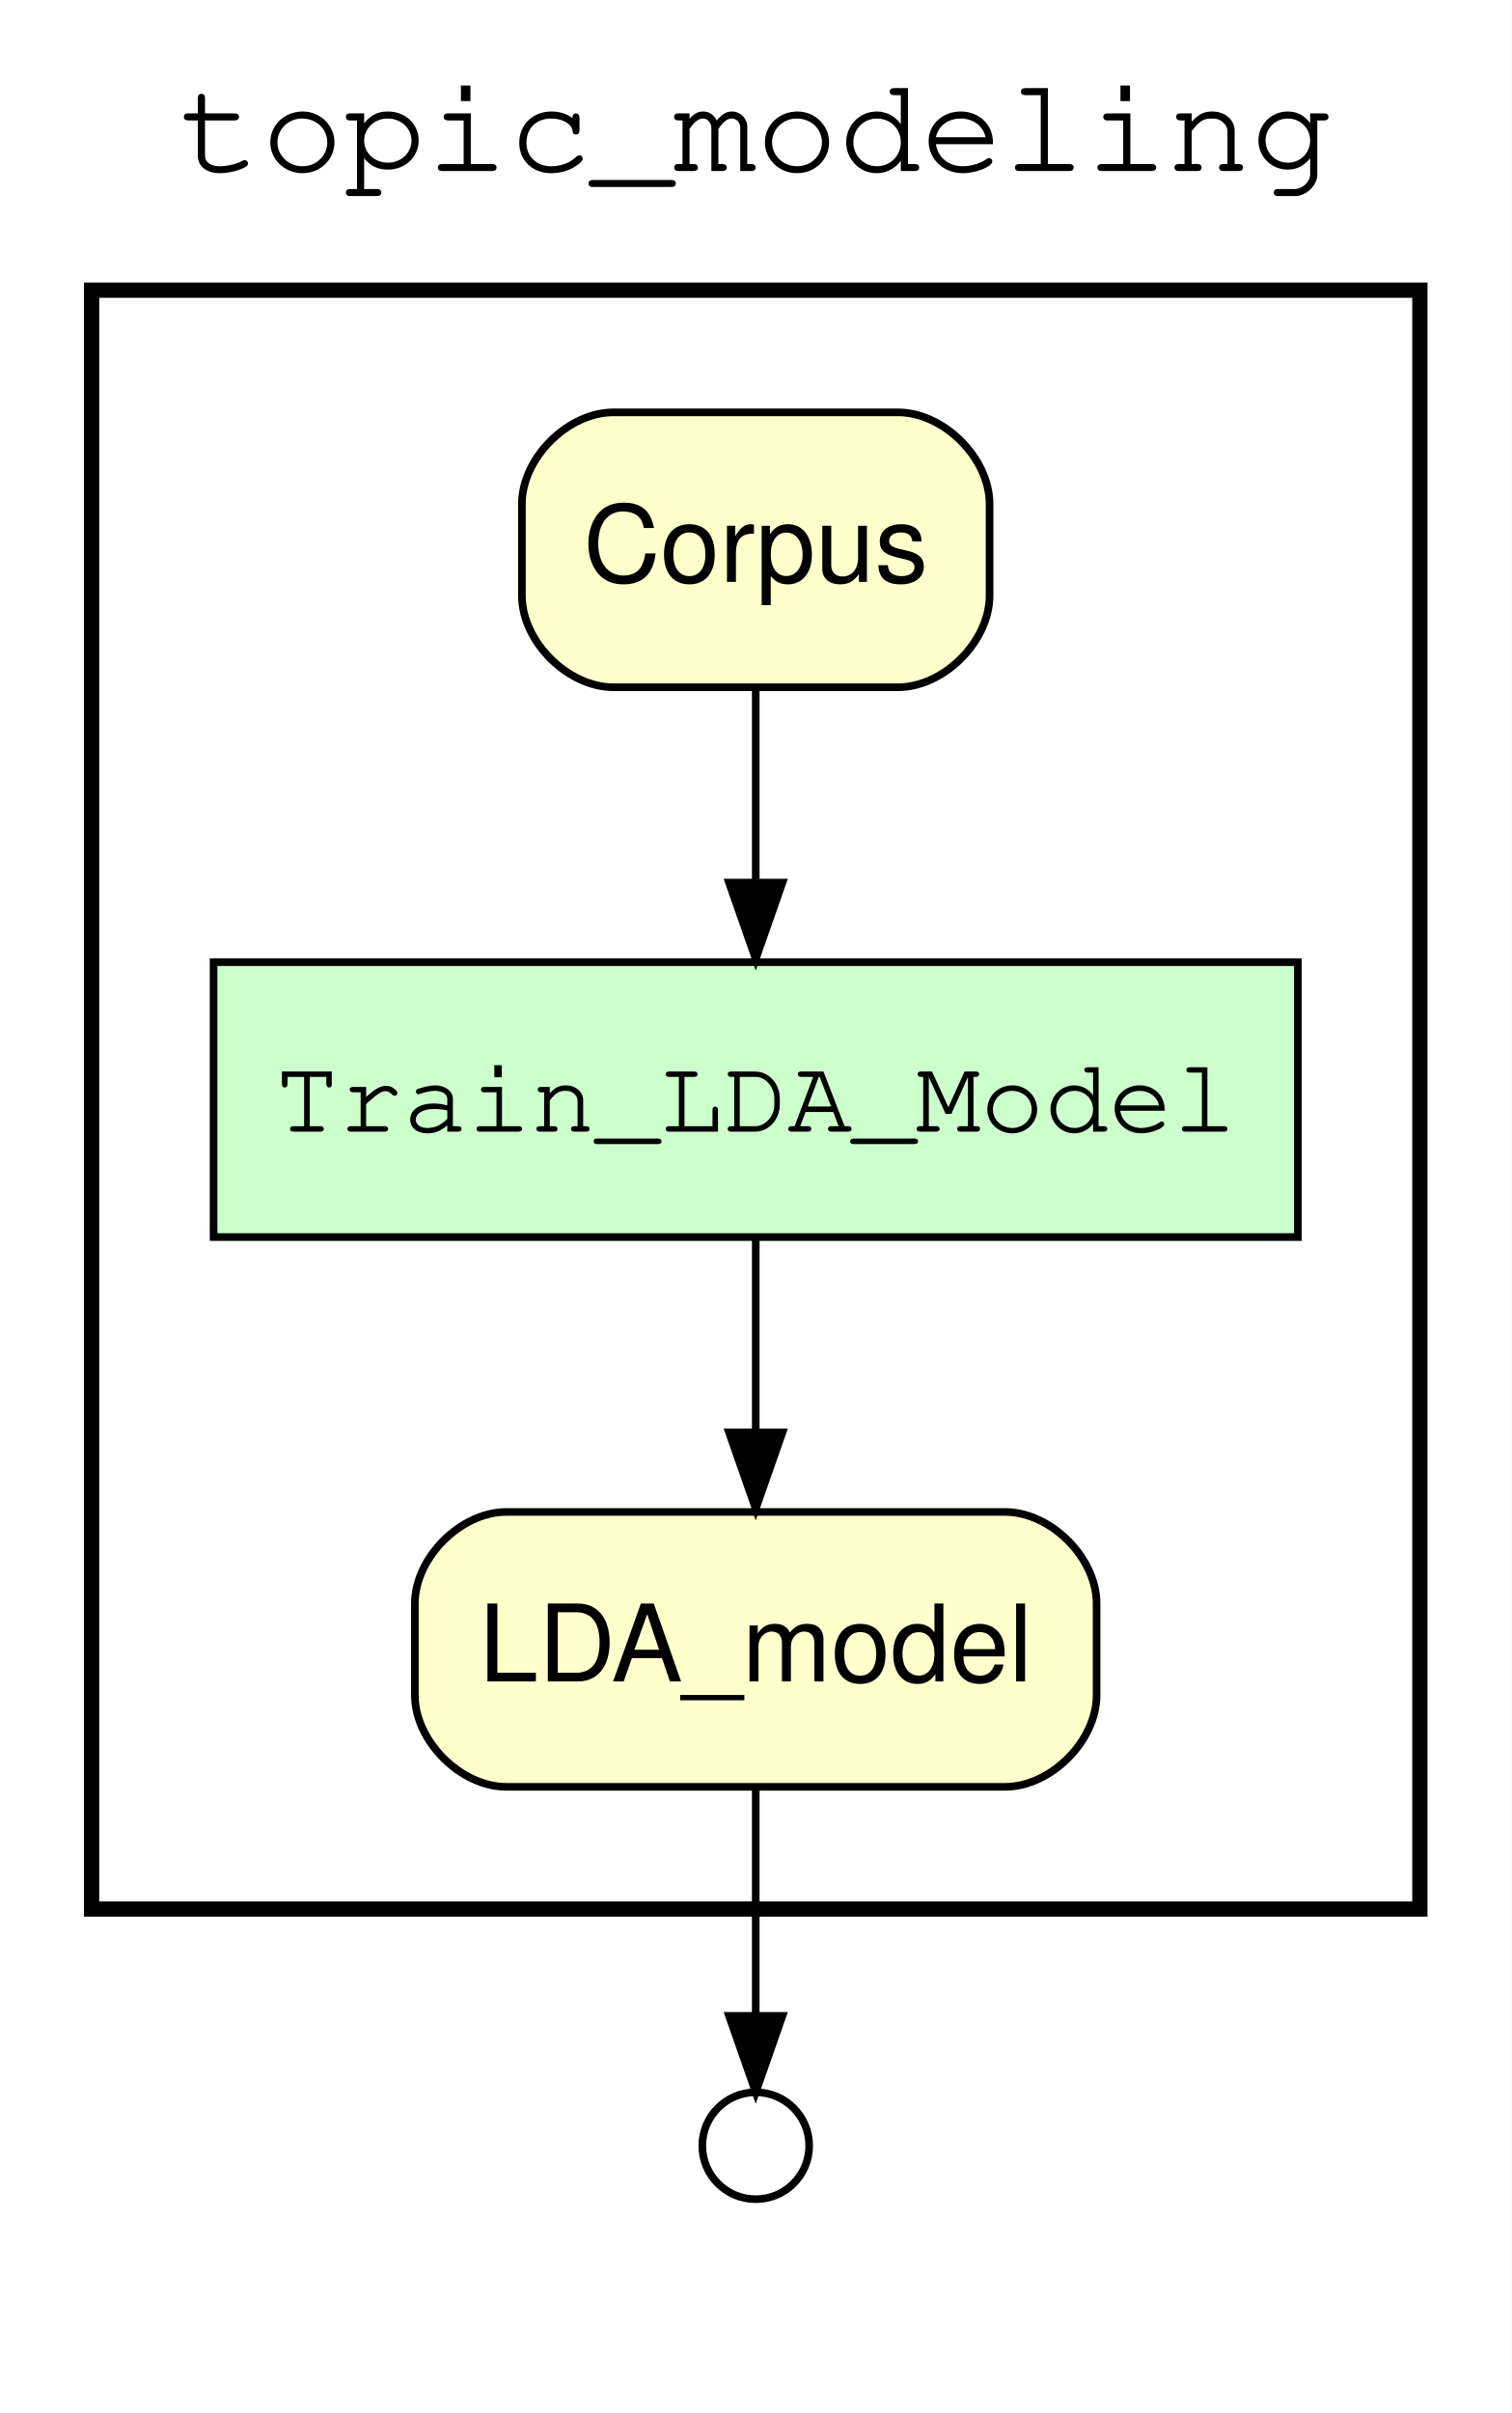
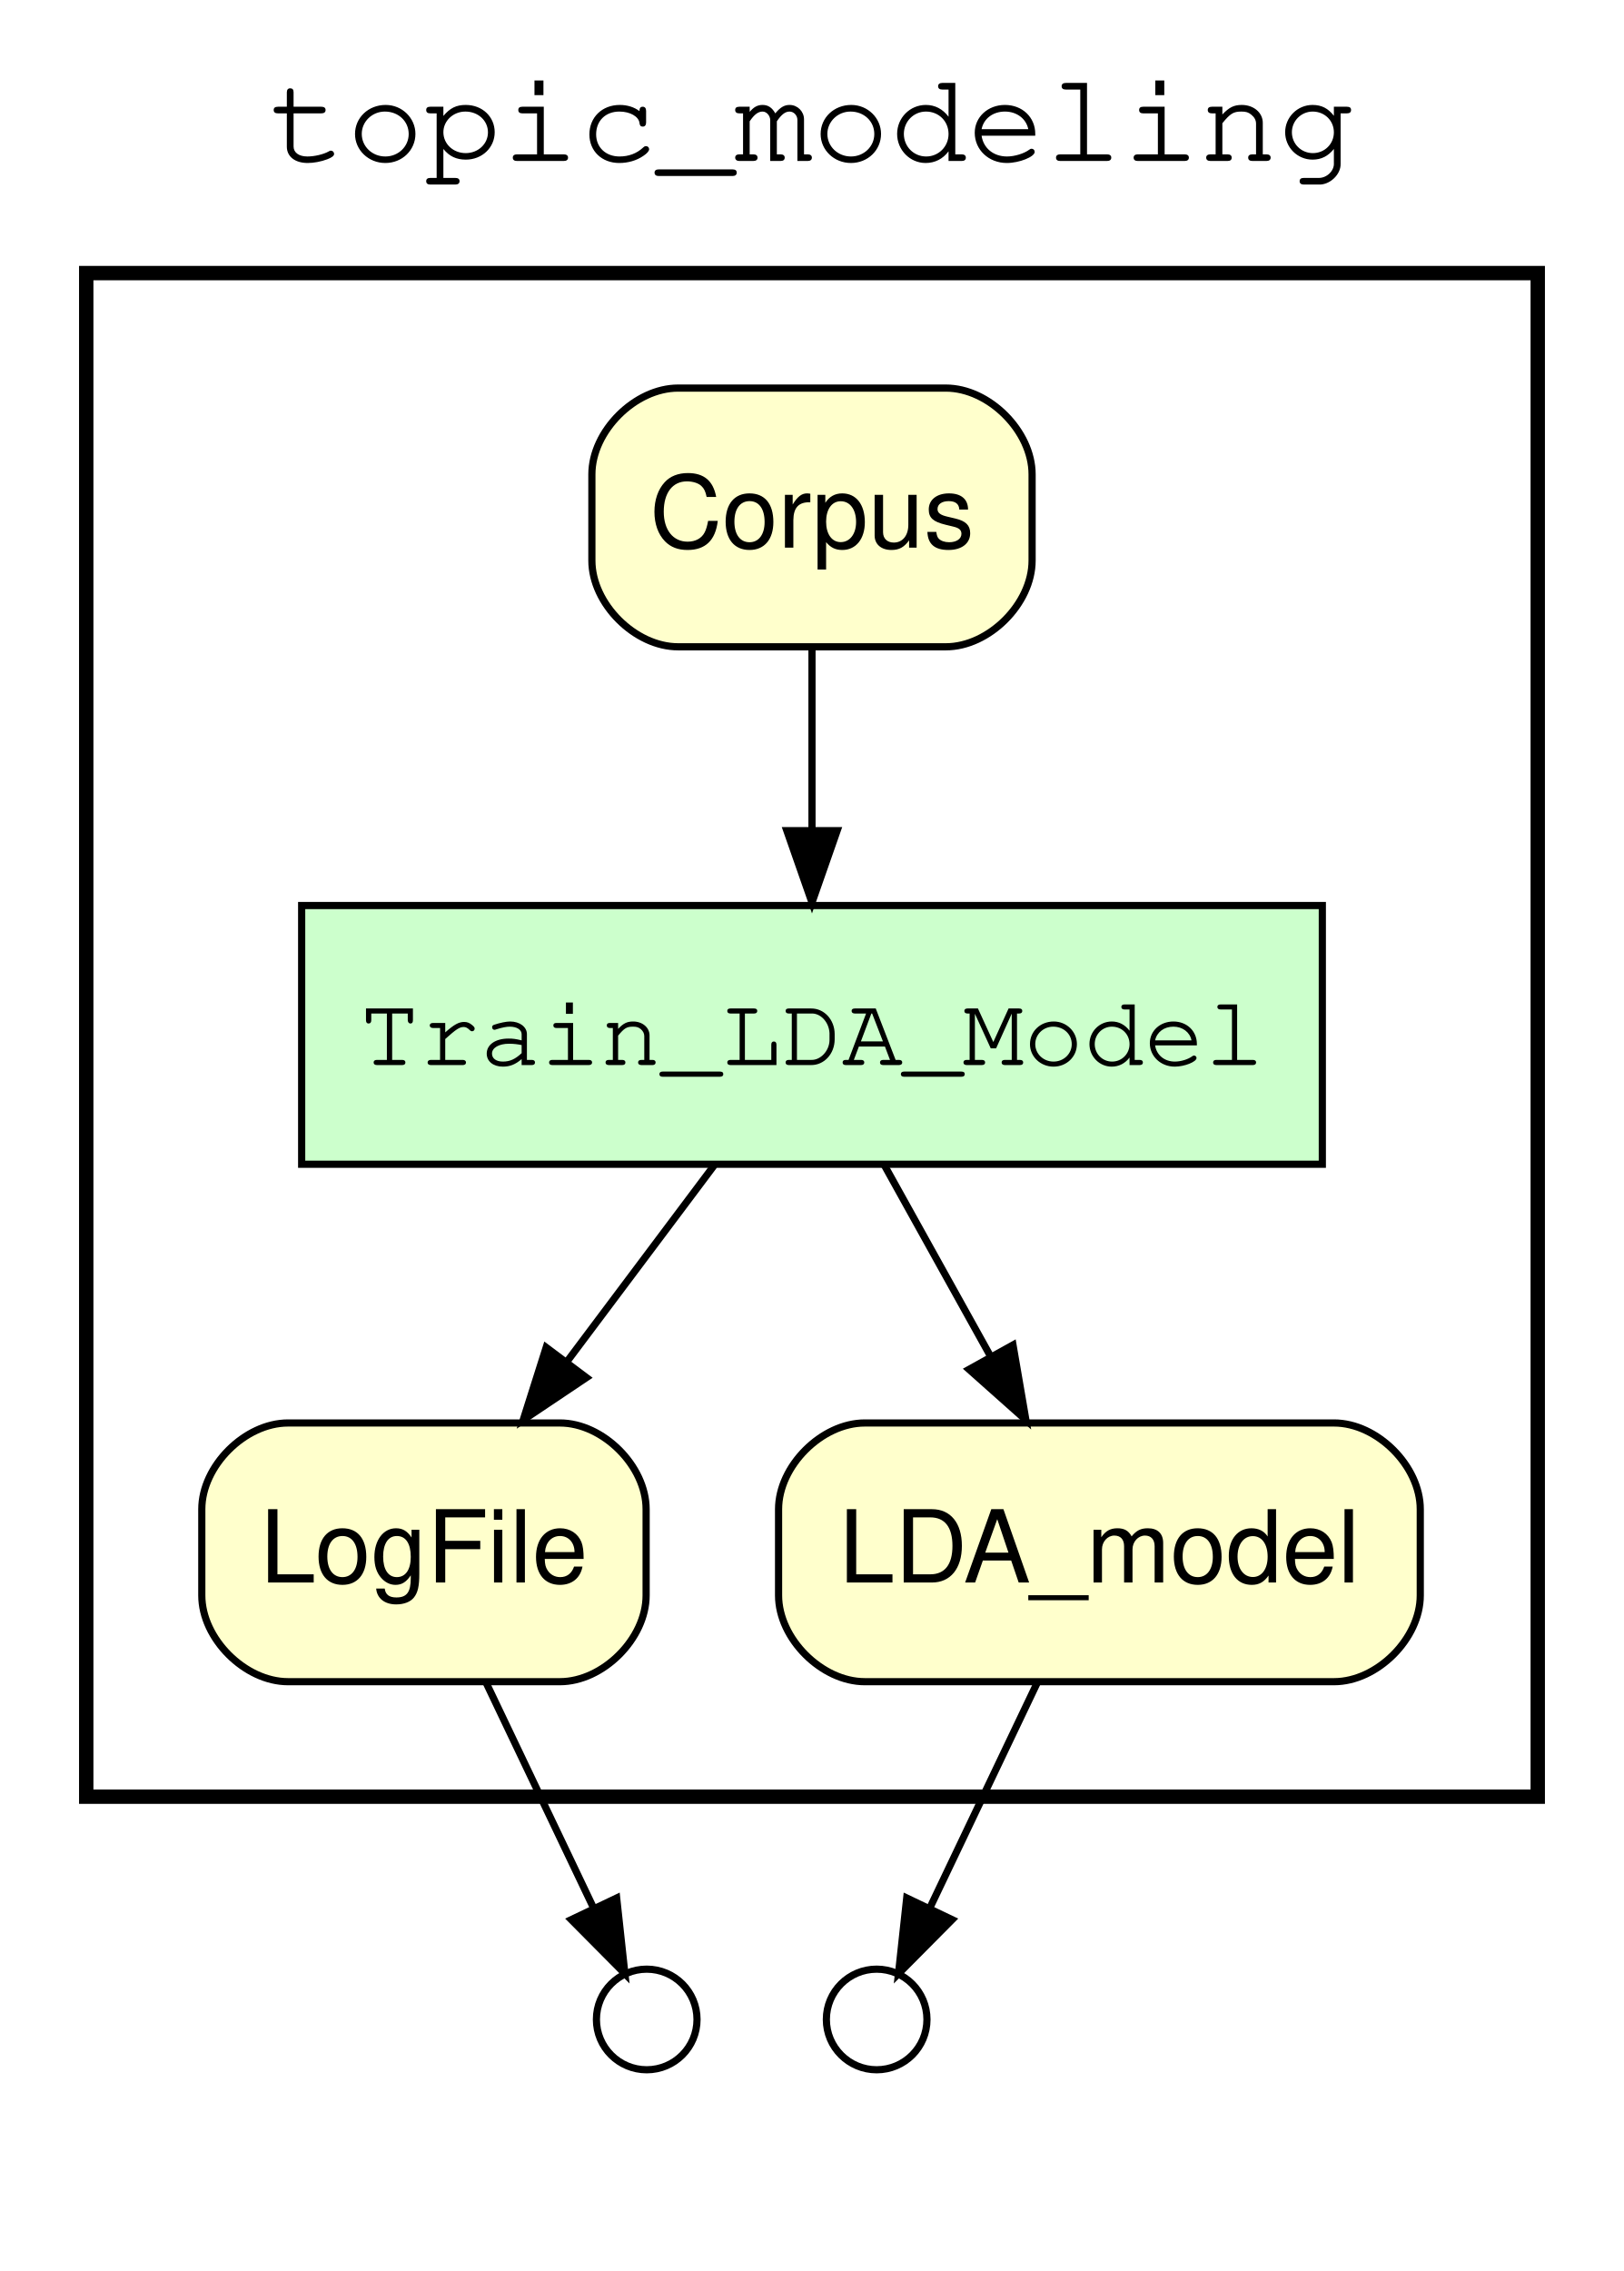
- <svg xmlns="http://www.w3.org/2000/svg" width="198pt" height="316pt" viewBox="0.00 0.00 198.00 316.00">
+ <svg xmlns="http://www.w3.org/2000/svg" width="226pt" height="316pt" viewBox="0.00 0.00 226.00 316.00">
  <g id="graph0" class="graph" transform="scale(1 1) rotate(0) translate(4 312)">
-     <polygon fill="white" stroke="transparent" points="-4,4 -4,-312 194,-312 194,4 -4,4" />
-     <text text-anchor="middle" x="95" y="-289.6" font-family="Courier,monospace" font-size="18.00">topic_modeling</text>
+     <polygon fill="white" stroke="transparent" points="-4,4 -4,-312 222,-312 222,4 -4,4" />
+     <text text-anchor="middle" x="109" y="-289.6" font-family="Courier,monospace" font-size="18.00">topic_modeling</text>
    <g id="clust1" class="cluster">
-       <polygon fill="none" stroke="black" stroke-width="2" points="8,-62 8,-274 182,-274 182,-62 8,-62" />
+       <polygon fill="none" stroke="black" stroke-width="2" points="8,-62 8,-274 210,-274 210,-62 8,-62" />
    </g>
    <g id="clust2" class="cluster">
-       <polygon fill="none" stroke="white" stroke-width="2" points="16,-70 16,-266 174,-266 174,-70 16,-70" />
+       <polygon fill="none" stroke="white" stroke-width="2" points="16,-70 16,-266 202,-266 202,-70 16,-70" />
    </g>
    <g id="clust5" class="cluster">
-       <polygon fill="none" stroke="white" stroke-width="2" points="72,-8 72,-54 118,-54 118,-8 72,-8" />
+       <polygon fill="none" stroke="white" stroke-width="2" points="63,-8 63,-54 141,-54 141,-8 63,-8" />
    </g>
    <g id="clust6" class="cluster">
-       <polygon fill="none" stroke="white" stroke-width="2" points="80,-16 80,-46 110,-46 110,-16 80,-16" />
+       <polygon fill="none" stroke="white" stroke-width="2" points="71,-16 71,-46 133,-46 133,-16 71,-16" />
    </g>
    <g id="node1" class="node">
-       <polygon fill="#ccffcc" stroke="black" points="166.021,-186 23.98,-186 23.98,-150 166.021,-150 166.021,-186" />
-       <text text-anchor="middle" x="95" y="-163.8" font-family="Courier,monospace" font-size="14.00">Train_LDA_Model</text>
+       <polygon fill="#ccffcc" stroke="black" points="180.021,-186 37.98,-186 37.98,-150 180.021,-150 180.021,-186" />
+       <text text-anchor="middle" x="109" y="-163.8" font-family="Courier,monospace" font-size="14.00">Train_LDA_Model</text>
+     </g>
+     <g id="node2" class="node">
+       <path fill="#ffffcc" stroke="black" d="M73.917,-114C73.917,-114 36.083,-114 36.083,-114 30.083,-114 24.083,-108 24.083,-102 24.083,-102 24.083,-90 24.083,-90 24.083,-84 30.083,-78 36.083,-78 36.083,-78 73.917,-78 73.917,-78 79.917,-78 85.917,-84 85.917,-90 85.917,-90 85.917,-102 85.917,-102 85.917,-108 79.917,-114 73.917,-114" />
+       <text text-anchor="middle" x="55" y="-91.8" font-family="Helvetica,sans-Serif" font-size="14.00">LogFile</text>
+     </g>
+     <g id="edge2" class="edge">
+       <path fill="none" stroke="black" d="M95.374,-149.831C89.154,-141.539 81.668,-131.557 74.84,-122.453" />
+       <polygon fill="black" stroke="black" points="77.61,-120.313 68.81,-114.413 72.01,-124.513 77.61,-120.313" />
+     </g>
+     <g id="node4" class="node">
+       <path fill="#ffffcc" stroke="black" d="M181.651,-114C181.651,-114 116.349,-114 116.349,-114 110.349,-114 104.349,-108 104.349,-102 104.349,-102 104.349,-90 104.349,-90 104.349,-84 110.349,-78 116.349,-78 116.349,-78 181.651,-78 181.651,-78 187.651,-78 193.651,-84 193.651,-90 193.651,-90 193.651,-102 193.651,-102 193.651,-108 187.651,-114 181.651,-114" />
+       <text text-anchor="middle" x="149" y="-91.8" font-family="Helvetica,sans-Serif" font-size="14.00">LDA_model</text>
+     </g>
+     <g id="edge1" class="edge">
+       <path fill="none" stroke="black" d="M119.094,-149.831C123.56,-141.792 128.907,-132.167 133.838,-123.292" />
+       <polygon fill="black" stroke="black" points="136.973,-124.855 138.77,-114.413 130.854,-121.455 136.973,-124.855" />
+     </g>
+     <g id="node6" class="node">
+       <ellipse fill="none" stroke="black" cx="86" cy="-31" rx="7" ry="7" />
+     </g>
+     <g id="edge5" class="edge">
+       <path fill="none" stroke="black" d="M63.635,-77.894C68.321,-68.068 74.056,-56.044 78.545,-46.63" />
+       <polygon fill="black" stroke="black" points="81.817,-47.902 82.962,-37.369 75.498,-44.889 81.817,-47.902" />
    </g>
    <g id="node3" class="node">
-       <path fill="#ffffcc" stroke="black" d="M127.651,-114C127.651,-114 62.349,-114 62.349,-114 56.349,-114 50.349,-108 50.349,-102 50.349,-102 50.349,-90 50.349,-90 50.349,-84 56.349,-78 62.349,-78 62.349,-78 127.651,-78 127.651,-78 133.651,-78 139.651,-84 139.651,-90 139.651,-90 139.651,-102 139.651,-102 139.651,-108 133.651,-114 127.651,-114" />
-       <text text-anchor="middle" x="95" y="-91.8" font-family="Helvetica,sans-Serif" font-size="14.00">LDA_model</text>
-     </g>
-     <g id="edge1" class="edge">
-       <path fill="none" stroke="black" d="M95,-149.831C95,-142.131 95,-132.974 95,-124.417" />
-       <polygon fill="black" stroke="black" points="98.5,-124.413 95,-114.413 91.5,-124.413 98.5,-124.413" />
-     </g>
-     <g id="node2" class="node">
-       <path fill="#ffffcc" stroke="black" d="M113.631,-258C113.631,-258 76.369,-258 76.369,-258 70.369,-258 64.369,-252 64.369,-246 64.369,-246 64.369,-234 64.369,-234 64.369,-228 70.369,-222 76.369,-222 76.369,-222 113.631,-222 113.631,-222 119.631,-222 125.631,-228 125.631,-234 125.631,-234 125.631,-246 125.631,-246 125.631,-252 119.631,-258 113.631,-258" />
-       <text text-anchor="middle" x="95" y="-235.8" font-family="Helvetica,sans-Serif" font-size="14.00">Corpus</text>
-     </g>
-     <g id="edge2" class="edge">
-       <path fill="none" stroke="black" d="M95,-221.831C95,-214.131 95,-204.974 95,-196.417" />
-       <polygon fill="black" stroke="black" points="98.5,-196.413 95,-186.413 91.5,-196.413 98.5,-196.413" />
-     </g>
-     <g id="node4" class="node">
-       <ellipse fill="none" stroke="black" cx="95" cy="-31" rx="7" ry="7" />
+       <path fill="#ffffcc" stroke="black" d="M127.631,-258C127.631,-258 90.369,-258 90.369,-258 84.369,-258 78.369,-252 78.369,-246 78.369,-246 78.369,-234 78.369,-234 78.369,-228 84.369,-222 90.369,-222 90.369,-222 127.631,-222 127.631,-222 133.631,-222 139.631,-228 139.631,-234 139.631,-234 139.631,-246 139.631,-246 139.631,-252 133.631,-258 127.631,-258" />
+       <text text-anchor="middle" x="109" y="-235.8" font-family="Helvetica,sans-Serif" font-size="14.00">Corpus</text>
    </g>
    <g id="edge3" class="edge">
-       <path fill="none" stroke="black" d="M95,-77.894C95,-68.597 95,-57.33 95,-48.171" />
-       <polygon fill="black" stroke="black" points="98.5,-48.002 95,-38.002 91.5,-48.002 98.5,-48.002" />
+       <path fill="none" stroke="black" d="M109,-221.831C109,-214.131 109,-204.974 109,-196.417" />
+       <polygon fill="black" stroke="black" points="112.5,-196.413 109,-186.413 105.5,-196.413 112.5,-196.413" />
+     </g>
+     <g id="node5" class="node">
+       <ellipse fill="none" stroke="black" cx="118" cy="-31" rx="7" ry="7" />
+     </g>
+     <g id="edge4" class="edge">
+       <path fill="none" stroke="black" d="M140.365,-77.894C135.679,-68.068 129.944,-56.044 125.455,-46.63" />
+       <polygon fill="black" stroke="black" points="128.502,-44.889 121.038,-37.369 122.183,-47.902 128.502,-44.889" />
    </g>
  </g>
</svg>
